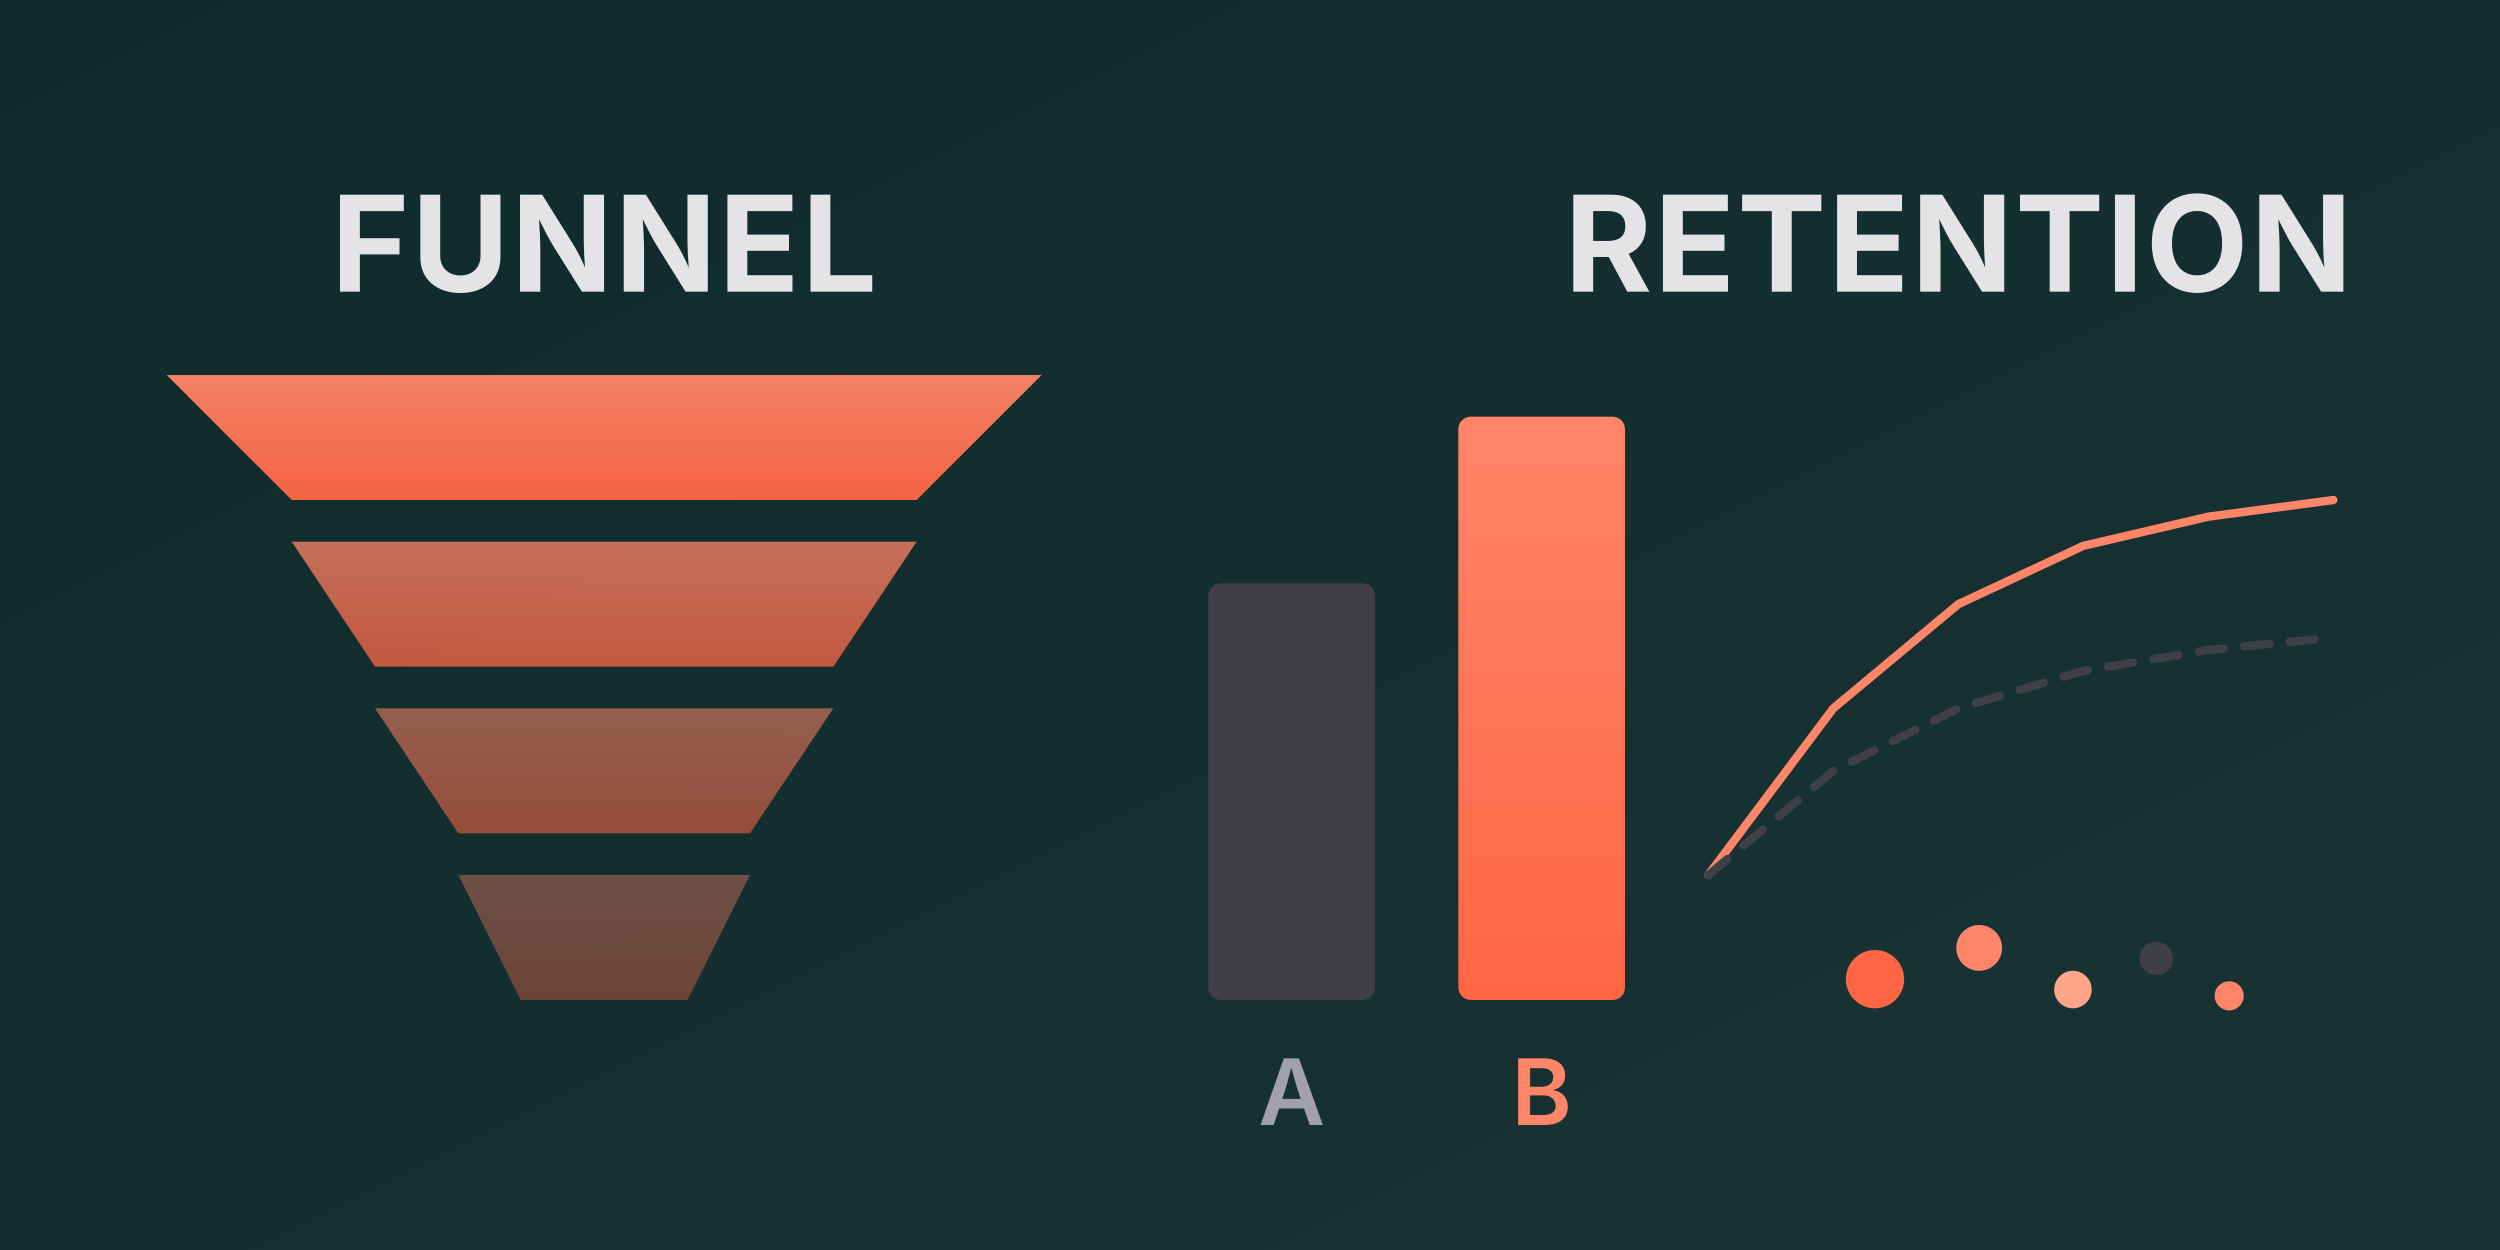
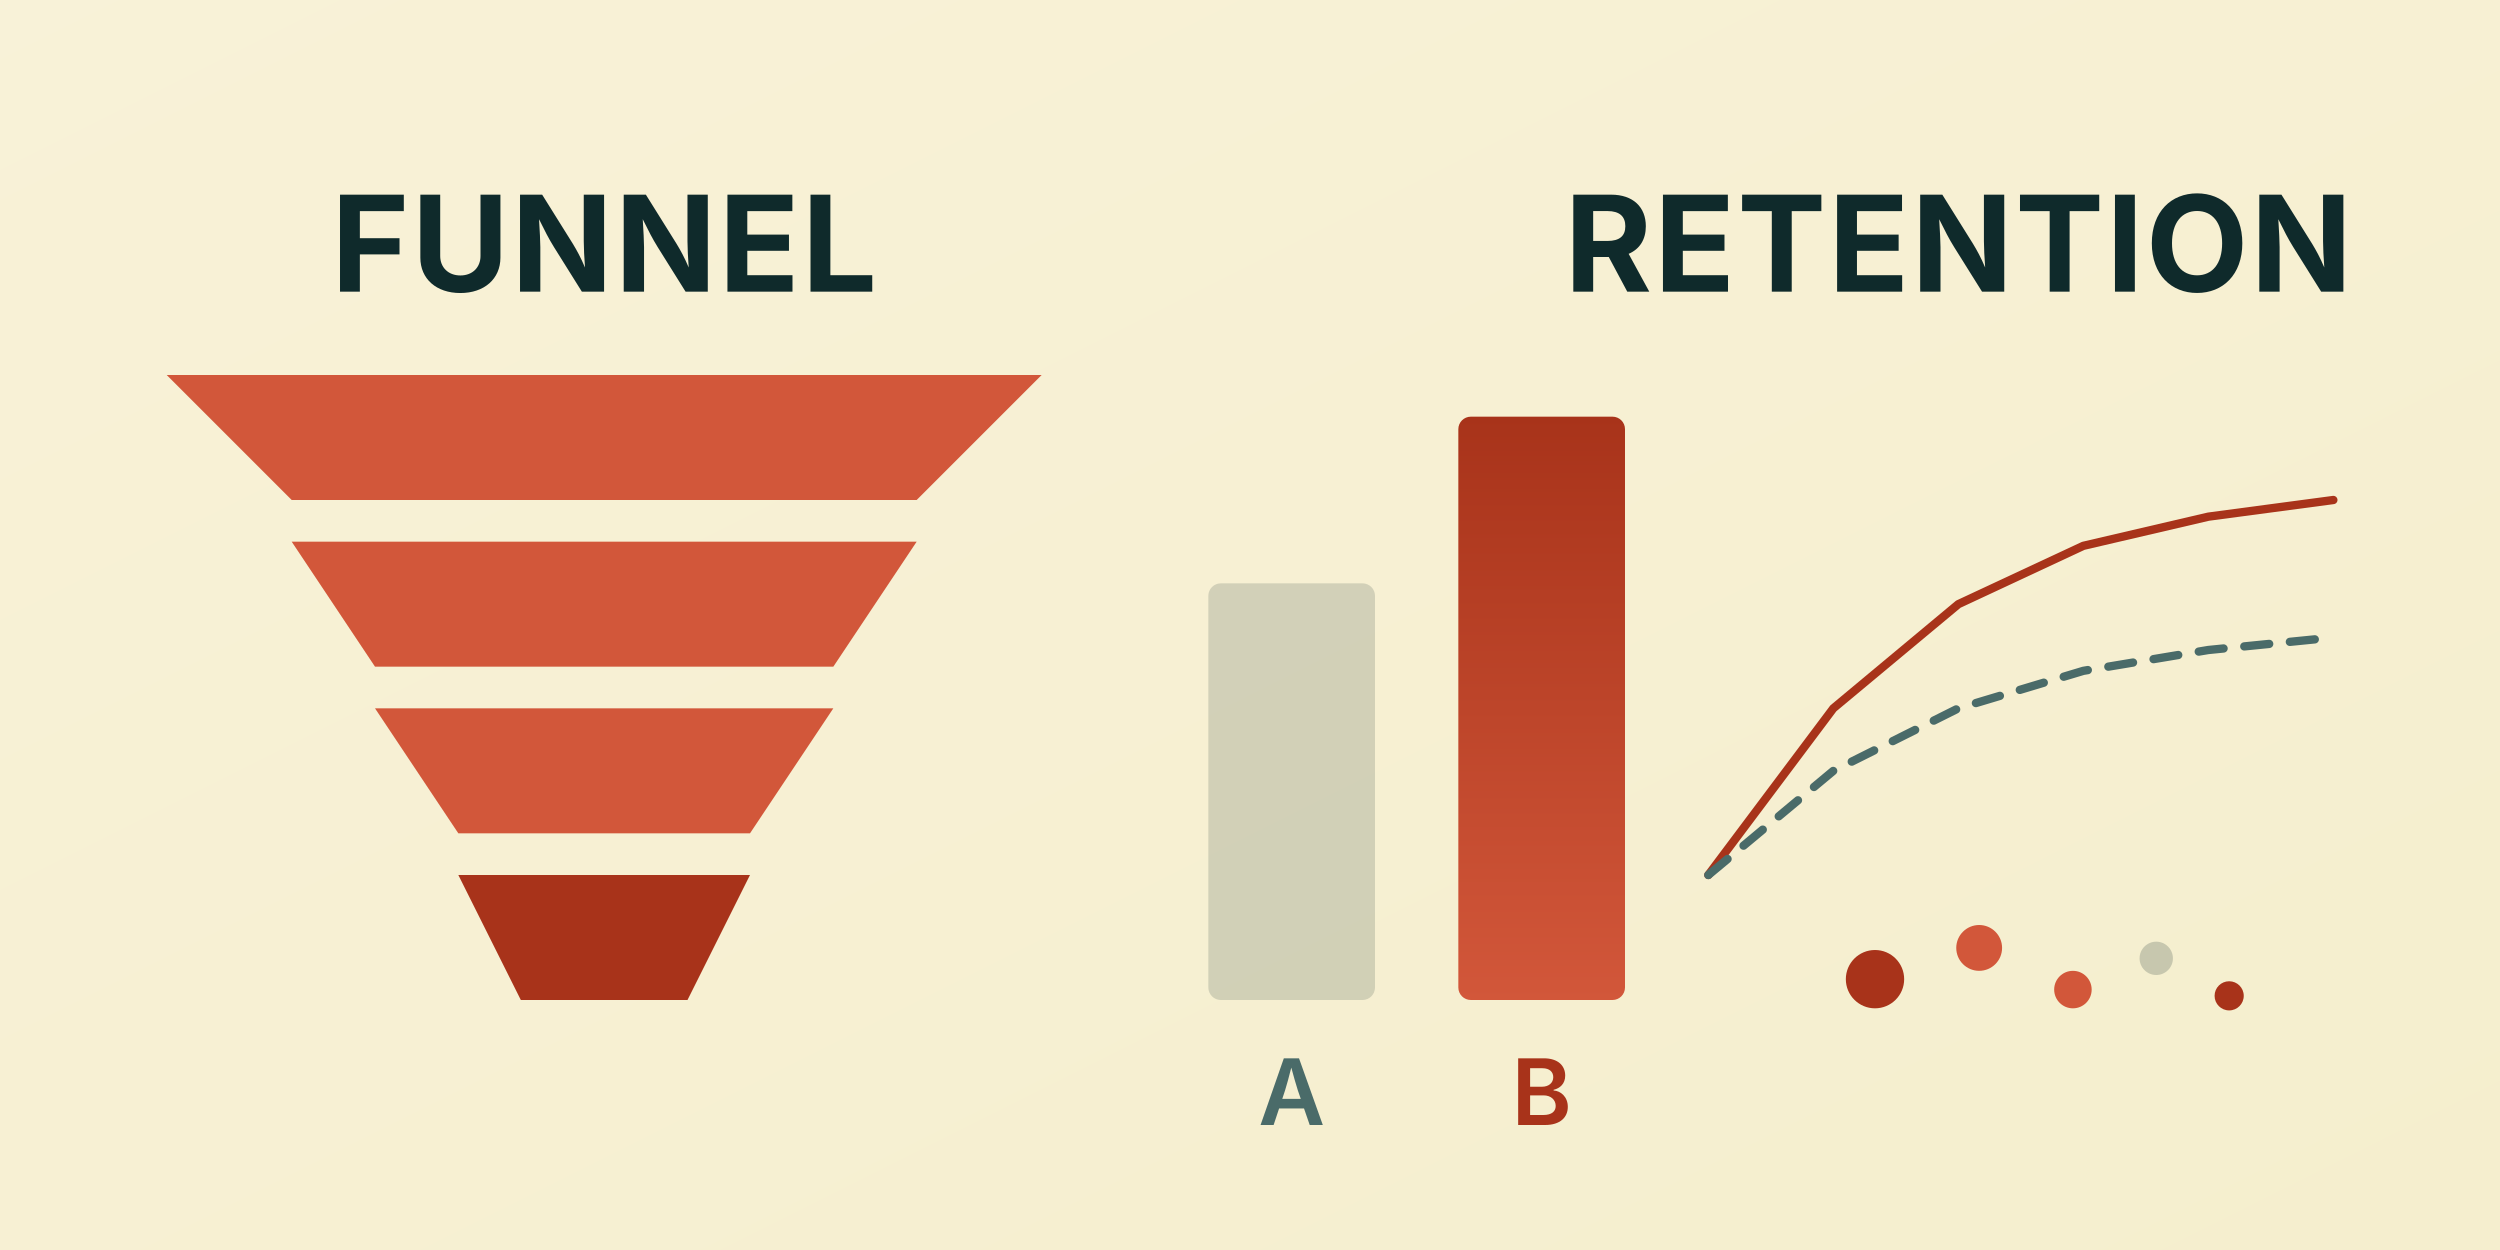
<svg xmlns="http://www.w3.org/2000/svg" viewBox="0 0 1200 600" role="img" aria-label="Volta Neobank analytics: funnel, A/B test, retention, segmentation">
  <defs>
    <linearGradient id="volta-bg" x1="0" y1="0" x2="1" y2="1">
-       <stop offset="0" stop-color="#0f2a2b" />
-       <stop offset="1" stop-color="#1a3435" />
+       <stop offset="0" stop-color="#f8f2d8" />
+       <stop offset="1" stop-color="#f2ebc6" />
    </linearGradient>
    <linearGradient id="volta-accent" x1="0" y1="0" x2="0" y2="1">
-       <stop offset="0" stop-color="#ff8569" />
-       <stop offset="1" stop-color="#ff6643" />
+       <stop offset="0" stop-color="#a8331a" />
+       <stop offset="1" stop-color="#d2573a" />
    </linearGradient>
  </defs>
-   <rect width="1200" height="600" fill="url(#volta-bg)" />
-   <text x="290" y="140" font-family="Inter, system-ui, sans-serif" font-size="64" font-weight="700" letter-spacing="1" fill="#e4e4e7" text-anchor="middle">FUNNEL</text>
-   <polygon points="80,180 500,180 440,240 140,240" fill="url(#volta-accent)" opacity="0.95" />
-   <polygon points="140,260 440,260 400,320 180,320" fill="url(#volta-accent)" opacity="0.75" />
-   <polygon points="180,340 400,340 360,400 220,400" fill="url(#volta-accent)" opacity="0.55" />
-   <polygon points="220,420 360,420 330,480 250,480" fill="url(#volta-accent)" opacity="0.38" />
-   <rect x="580" y="280" width="80" height="200" rx="6" fill="#3f3f46" />
+   <rect width="1200" height="600" fill="#f8f2d8" />
+   <rect width="1200" height="600" fill="url(#volta-bg)" opacity="0.55" />
+   <text x="290" y="140" font-family="Inter, system-ui, sans-serif" font-size="64" font-weight="700" letter-spacing="1" fill="#0f2a2b" text-anchor="middle">FUNNEL</text>
+   <polygon points="80,180 500,180 440,240 140,240" fill="#d2573a" />
+   <polygon points="140,260 440,260 400,320 180,320" fill="#d2573a" />
+   <polygon points="180,340 400,340 360,400 220,400" fill="#d2573a" />
+   <polygon points="220,420 360,420 330,480 250,480" fill="#a8331a" />
+   <rect x="580" y="280" width="80" height="200" rx="6" fill="#0f2a2b" fill-opacity="0.16" />
  <rect x="700" y="200" width="80" height="280" rx="6" fill="url(#volta-accent)" />
-   <text x="620" y="540" font-family="Inter, system-ui, sans-serif" font-size="44" font-weight="600" fill="#a1a1aa" text-anchor="middle">A</text>
-   <text x="740" y="540" font-family="Inter, system-ui, sans-serif" font-size="44" font-weight="600" fill="#ff8569" text-anchor="middle">B</text>
-   <text x="940" y="140" font-family="Inter, system-ui, sans-serif" font-size="64" font-weight="700" letter-spacing="1" fill="#e4e4e7" text-anchor="middle">RETENTION</text>
-   <polyline points="820,420 880,340 940,290 1000,262 1060,248 1120,240" fill="none" stroke="#ff8569" stroke-width="4" stroke-linecap="round" stroke-linejoin="round" />
-   <polyline points="820,420 880,370 940,340 1000,322 1060,312 1120,306" fill="none" stroke="#3f3f46" stroke-width="4" stroke-dasharray="12 10" stroke-linecap="round" stroke-linejoin="round" />
-   <circle cx="900" cy="470" r="14" fill="#ff6643" />
-   <circle cx="950" cy="455" r="11" fill="#ff8569" />
-   <circle cx="995" cy="475" r="9" fill="#ffa68a" />
-   <circle cx="1035" cy="460" r="8" fill="#3f3f46" />
-   <circle cx="1070" cy="478" r="7" fill="#ff8569" />
+   <text x="620" y="540" font-family="Inter, system-ui, sans-serif" font-size="44" font-weight="600" fill="#4a6b69" text-anchor="middle">A</text>
+   <text x="740" y="540" font-family="Inter, system-ui, sans-serif" font-size="44" font-weight="600" fill="#a8331a" text-anchor="middle">B</text>
+   <text x="940" y="140" font-family="Inter, system-ui, sans-serif" font-size="64" font-weight="700" letter-spacing="1" fill="#0f2a2b" text-anchor="middle">RETENTION</text>
+   <polyline points="820,420 880,340 940,290 1000,262 1060,248 1120,240" fill="none" stroke="#a8331a" stroke-width="4" stroke-linecap="round" stroke-linejoin="round" />
+   <polyline points="820,420 880,370 940,340 1000,322 1060,312 1120,306" fill="none" stroke="#4a6b69" stroke-width="4" stroke-dasharray="12 10" stroke-linecap="round" stroke-linejoin="round" />
+   <circle cx="900" cy="470" r="14" fill="#a8331a" />
+   <circle cx="950" cy="455" r="11" fill="#d2573a" />
+   <circle cx="995" cy="475" r="9" fill="#d2573a" />
+   <circle cx="1035" cy="460" r="8" fill="#0f2a2b" fill-opacity="0.20" />
+   <circle cx="1070" cy="478" r="7" fill="#a8331a" />
</svg>
